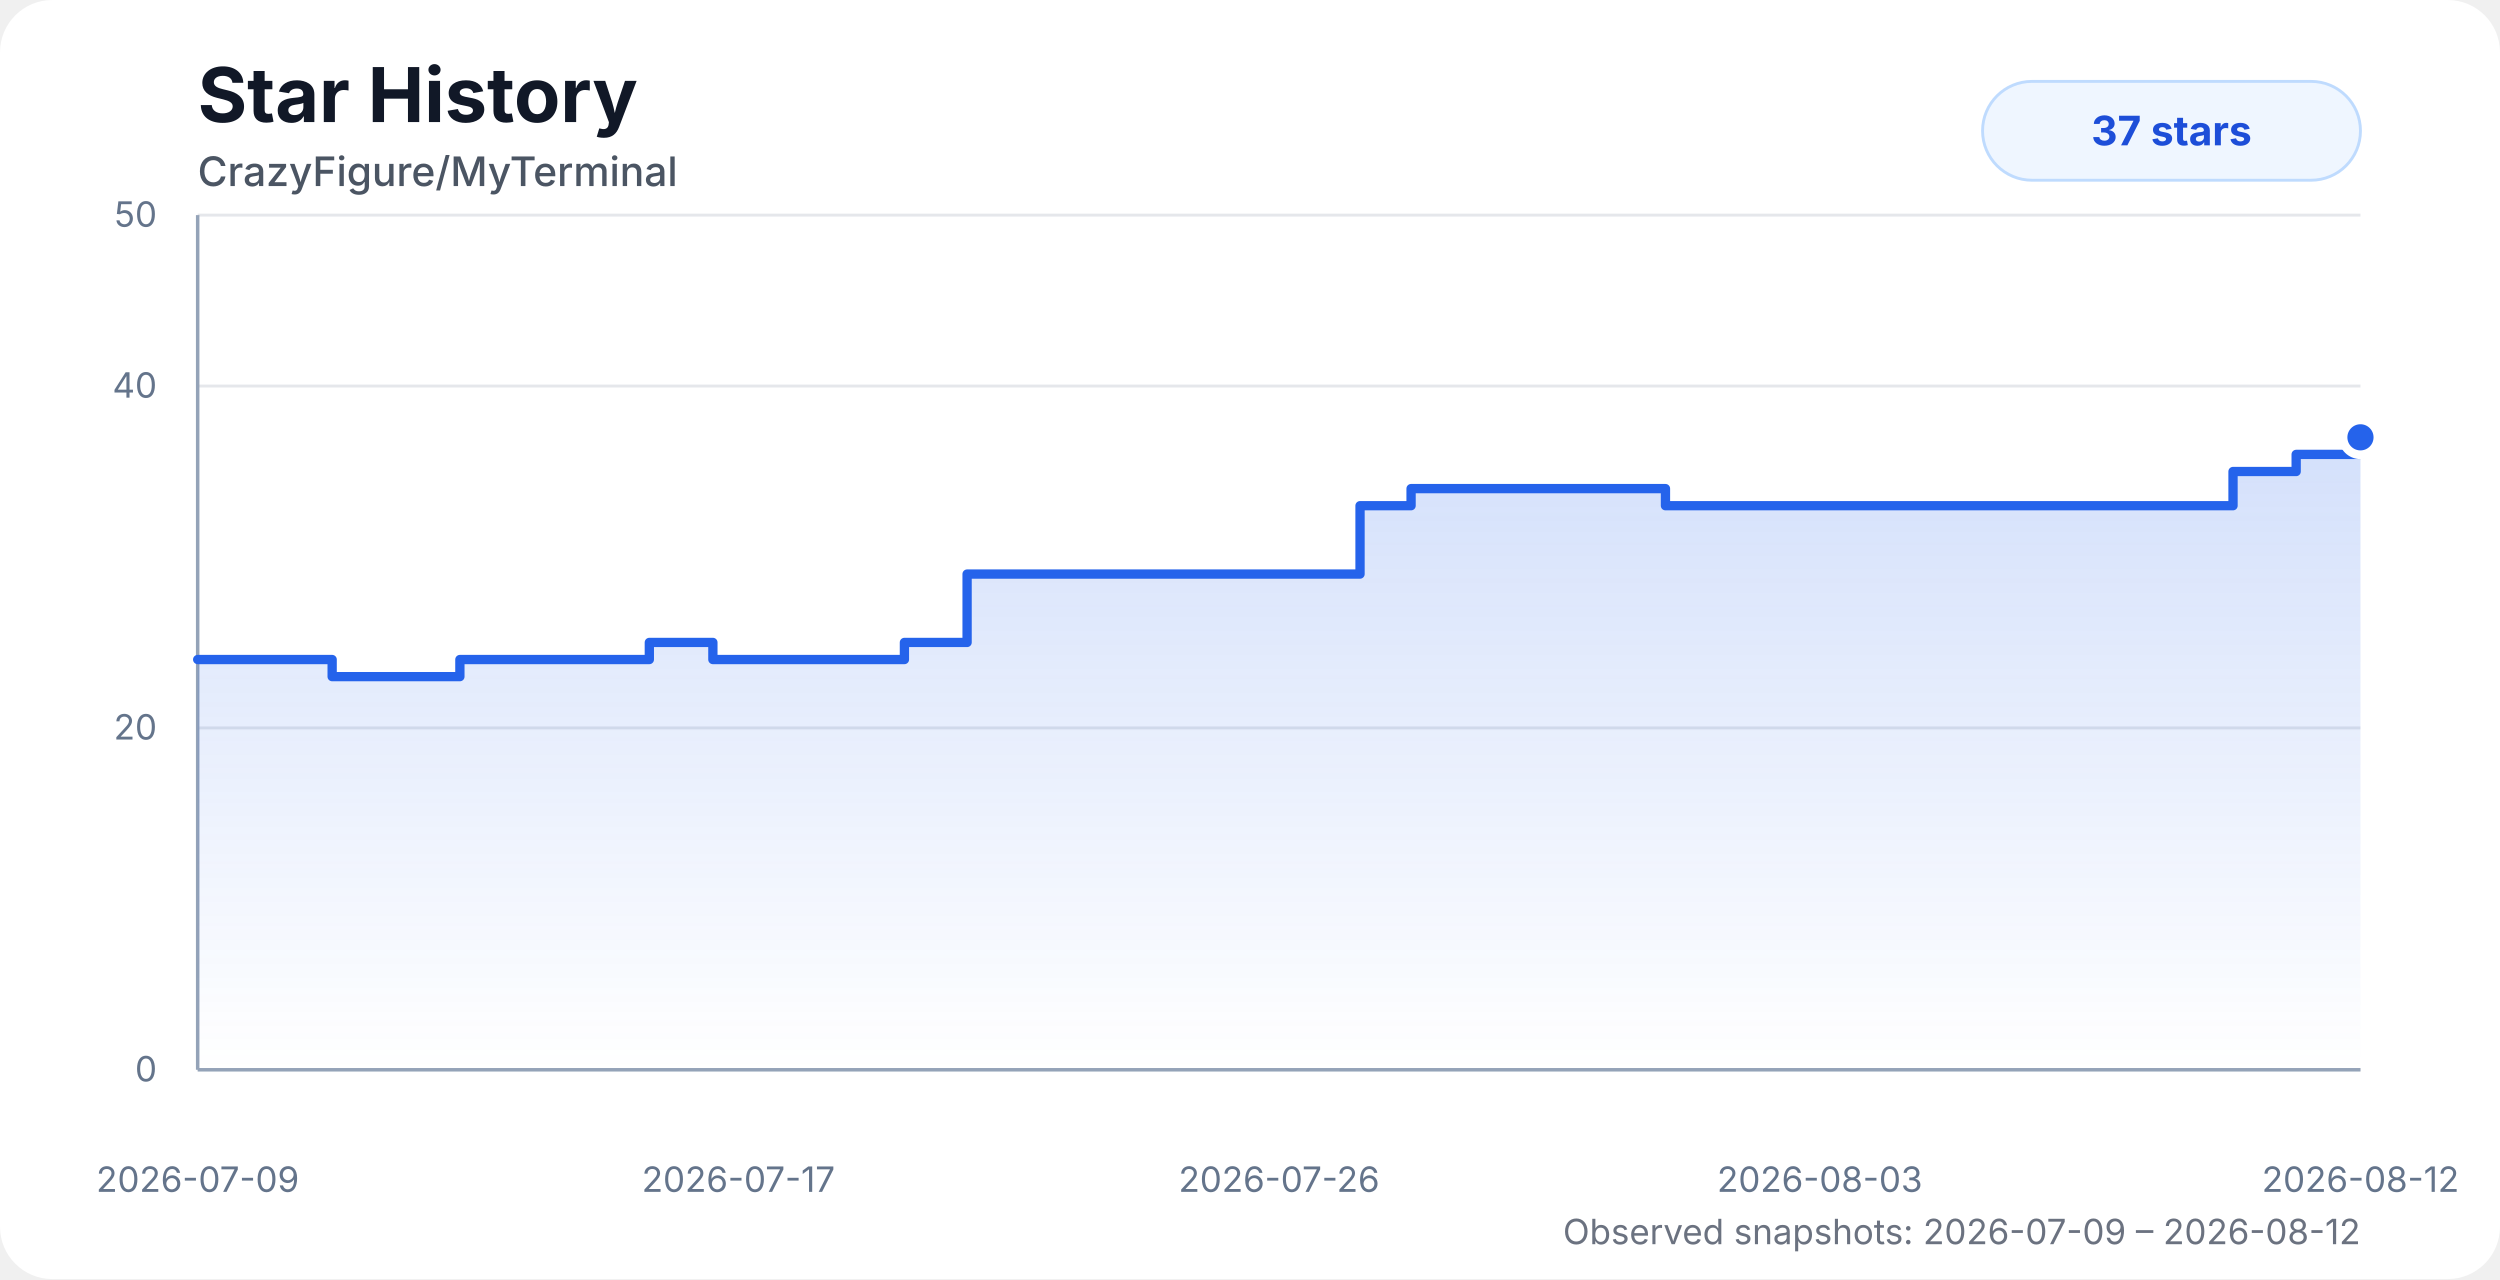
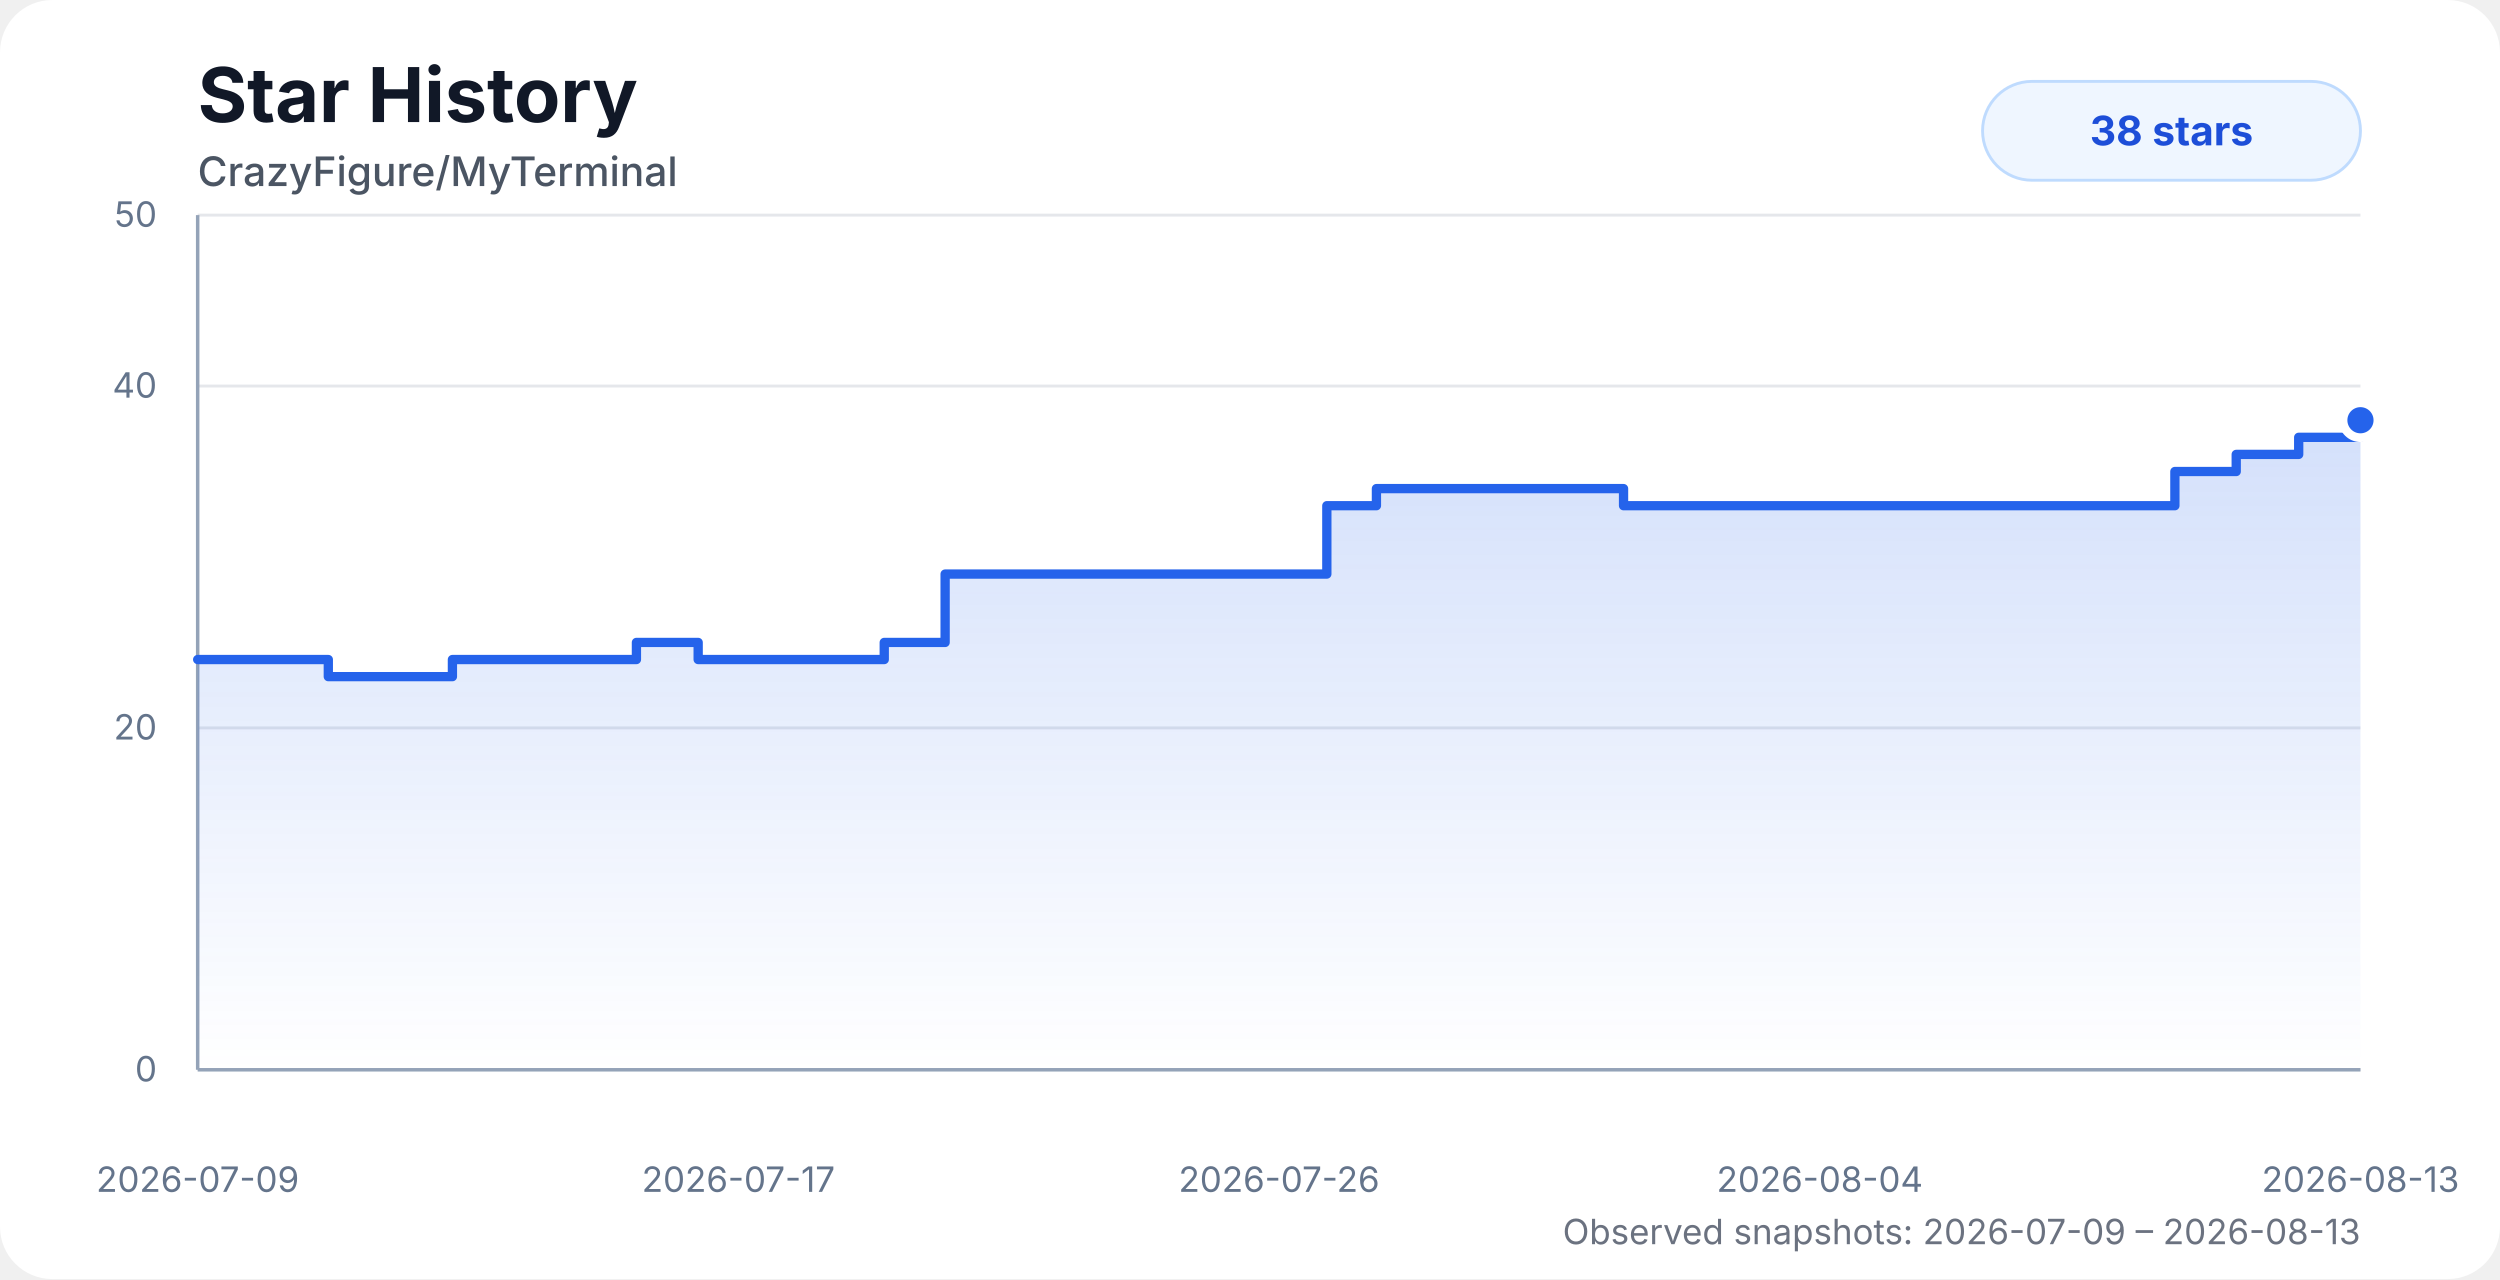
<svg xmlns="http://www.w3.org/2000/svg" width="860" height="440" viewBox="0 0 860 440" role="img" aria-labelledby="title desc">
  <style>
    .chart-bg { fill: #ffffff; }
    .title { fill: #111827; font: 700 26px system-ui, -apple-system, BlinkMacSystemFont, "Segoe UI", sans-serif; }
    .subtitle { fill: #4b5563; font: 500 14px system-ui, -apple-system, BlinkMacSystemFont, "Segoe UI", sans-serif; }
    .axis-label { fill: #64748b; font: 12px system-ui, -apple-system, BlinkMacSystemFont, "Segoe UI", sans-serif; }
    .grid { stroke: #e5e7eb; stroke-width: 1; }
    .axis { stroke: #94a3b8; stroke-width: 1.2; }
    .area { fill: url(#starGradient); opacity: 0.28; }
    .line { fill: none; stroke: #2563eb; stroke-width: 3.2; stroke-linecap: round; stroke-linejoin: round; }
    .dot { fill: #2563eb; stroke: #ffffff; stroke-width: 3; }
    .badge { fill: #eff6ff; stroke: #bfdbfe; }
    .badge-text { fill: #1d4ed8; font: 700 14px system-ui, -apple-system, BlinkMacSystemFont, "Segoe UI", sans-serif; }
    .status { fill: #6b7280; font: 12px system-ui, -apple-system, BlinkMacSystemFont, "Segoe UI", sans-serif; }
    @media (prefers-color-scheme: dark) {
      .chart-bg { fill: #0d1117; }
      .title { fill: #f8fafc; }
      .subtitle { fill: #cbd5e1; }
      .axis-label { fill: #94a3b8; }
      .grid { stroke: #1f2937; }
      .axis { stroke: #475569; }
      .dot { stroke: #0d1117; }
      .badge { fill: #172554; stroke: #1d4ed8; }
      .badge-text { fill: #bfdbfe; }
      .status { fill: #94a3b8; }
    }
  </style>
  <defs>
    <linearGradient id="starGradient" x1="0" x2="0" y1="0" y2="1">
      <stop offset="0%" stop-color="#2563eb" stop-opacity="0.72" />
      <stop offset="100%" stop-color="#2563eb" stop-opacity="0" />
    </linearGradient>
  </defs>
  <rect class="chart-bg" width="860" height="440" rx="18" />
  <text class="title" x="68" y="42">Star History</text>
  <text class="subtitle" x="68" y="64">CrazyFigure/MyTerminal</text>
  <g>
    <line class="grid" x1="68" y1="368" x2="812" y2="368" />
    <line class="grid" x1="68" y1="250.4" x2="812" y2="250.4" />
    <line class="grid" x1="68" y1="132.8" x2="812" y2="132.8" />
    <line class="grid" x1="68" y1="74" x2="812" y2="74" />
    <line class="axis" x1="68" y1="74" x2="68" y2="368" />
    <line class="axis" x1="68" y1="368" x2="812" y2="368" />
    <text class="axis-label" x="54" y="372" text-anchor="end">0</text>
    <text class="axis-label" x="54" y="254.4" text-anchor="end">20</text>
    <text class="axis-label" x="54" y="136.8" text-anchor="end">40</text>
    <text class="axis-label" x="54" y="78" text-anchor="end">50</text>
    <text class="axis-label" x="68" y="410" text-anchor="middle">2026-07-09</text>
    <text class="axis-label" x="254" y="410" text-anchor="middle">2026-07-17</text>
    <text class="axis-label" x="440" y="410" text-anchor="middle">2026-07-26</text>
-     <text class="axis-label" x="626" y="410" text-anchor="middle">2026-08-03</text>
-     <text class="axis-label" x="812" y="410" text-anchor="middle">2026-08-12</text>
+     <text class="axis-label" x="626" y="410" text-anchor="middle">2026-08-04</text>
+     <text class="axis-label" x="812" y="410" text-anchor="middle">2026-08-13</text>
  </g>
-   <path class="area" d="M 68 226.88 H 93.04 V 226.88 H 114.26 V 232.76 H 158.2 V 226.88 H 223.37 V 221 H 245.23 V 226.88 H 311.12 V 221 H 332.68 V 197.48 H 354.52 V 197.48 H 467.85 V 173.96 H 485.41 V 168.08 H 572.92 V 173.96 H 638.3 V 173.96 H 660.11 V 173.96 H 681.95 V 173.96 H 703.34 V 173.96 H 724.22 V 173.96 H 746.17 V 173.96 H 768.16 V 162.2 H 789.88 V 156.32 H 812 V 150.44 L 812 368 L 68 368 Z" />
-   <path class="line" d="M 68 226.88 H 93.04 V 226.88 H 114.26 V 232.76 H 158.2 V 226.88 H 223.37 V 221 H 245.23 V 226.88 H 311.12 V 221 H 332.68 V 197.48 H 354.52 V 197.48 H 467.85 V 173.96 H 485.41 V 168.08 H 572.92 V 173.96 H 638.3 V 173.96 H 660.11 V 173.96 H 681.95 V 173.96 H 703.34 V 173.96 H 724.22 V 173.96 H 746.17 V 173.96 H 768.16 V 162.2 H 789.88 V 156.32 H 812 V 150.44" />
-   <circle class="dot" cx="812" cy="150.44" r="6" />
+   <path class="area" d="M 68 226.88 H 92.32 V 226.88 H 112.94 V 232.76 H 155.63 V 226.88 H 218.93 V 221 H 240.17 V 226.88 H 304.18 V 221 H 325.12 V 197.48 H 346.34 V 197.48 H 456.43 V 173.96 H 473.49 V 168.08 H 558.5 V 173.96 H 622.01 V 173.96 H 643.19 V 173.96 H 664.41 V 173.96 H 685.19 V 173.96 H 705.47 V 173.96 H 726.8 V 173.96 H 748.16 V 162.2 H 769.26 V 156.32 H 790.75 V 150.44 H 812 V 144.56 L 812 368 L 68 368 Z" />
+   <path class="line" d="M 68 226.88 H 92.32 V 226.88 H 112.94 V 232.76 H 155.63 V 226.88 H 218.93 V 221 H 240.17 V 226.88 H 304.18 V 221 H 325.12 V 197.48 H 346.34 V 197.48 H 456.43 V 173.96 H 473.49 V 168.08 H 558.5 V 173.96 H 622.01 V 173.96 H 643.19 V 173.96 H 664.41 V 173.96 H 685.19 V 173.96 H 705.47 V 173.96 H 726.8 V 173.96 H 748.16 V 162.2 H 769.26 V 156.32 H 790.75 V 150.44 H 812 V 144.56" />
+   <circle class="dot" cx="812" cy="144.56" r="6" />
  <rect class="badge" x="682" y="28" width="130" height="34" rx="17" />
-   <text class="badge-text" x="747" y="50" text-anchor="middle">37 stars</text>
-   <text class="status" x="812" y="428" text-anchor="end">Observed snapshots: 2026-07-09 – 2026-08-12</text>
+   <text class="badge-text" x="747" y="50" text-anchor="middle">38 stars</text>
+   <text class="status" x="812" y="428" text-anchor="end">Observed snapshots: 2026-07-09 – 2026-08-13</text>
</svg>
